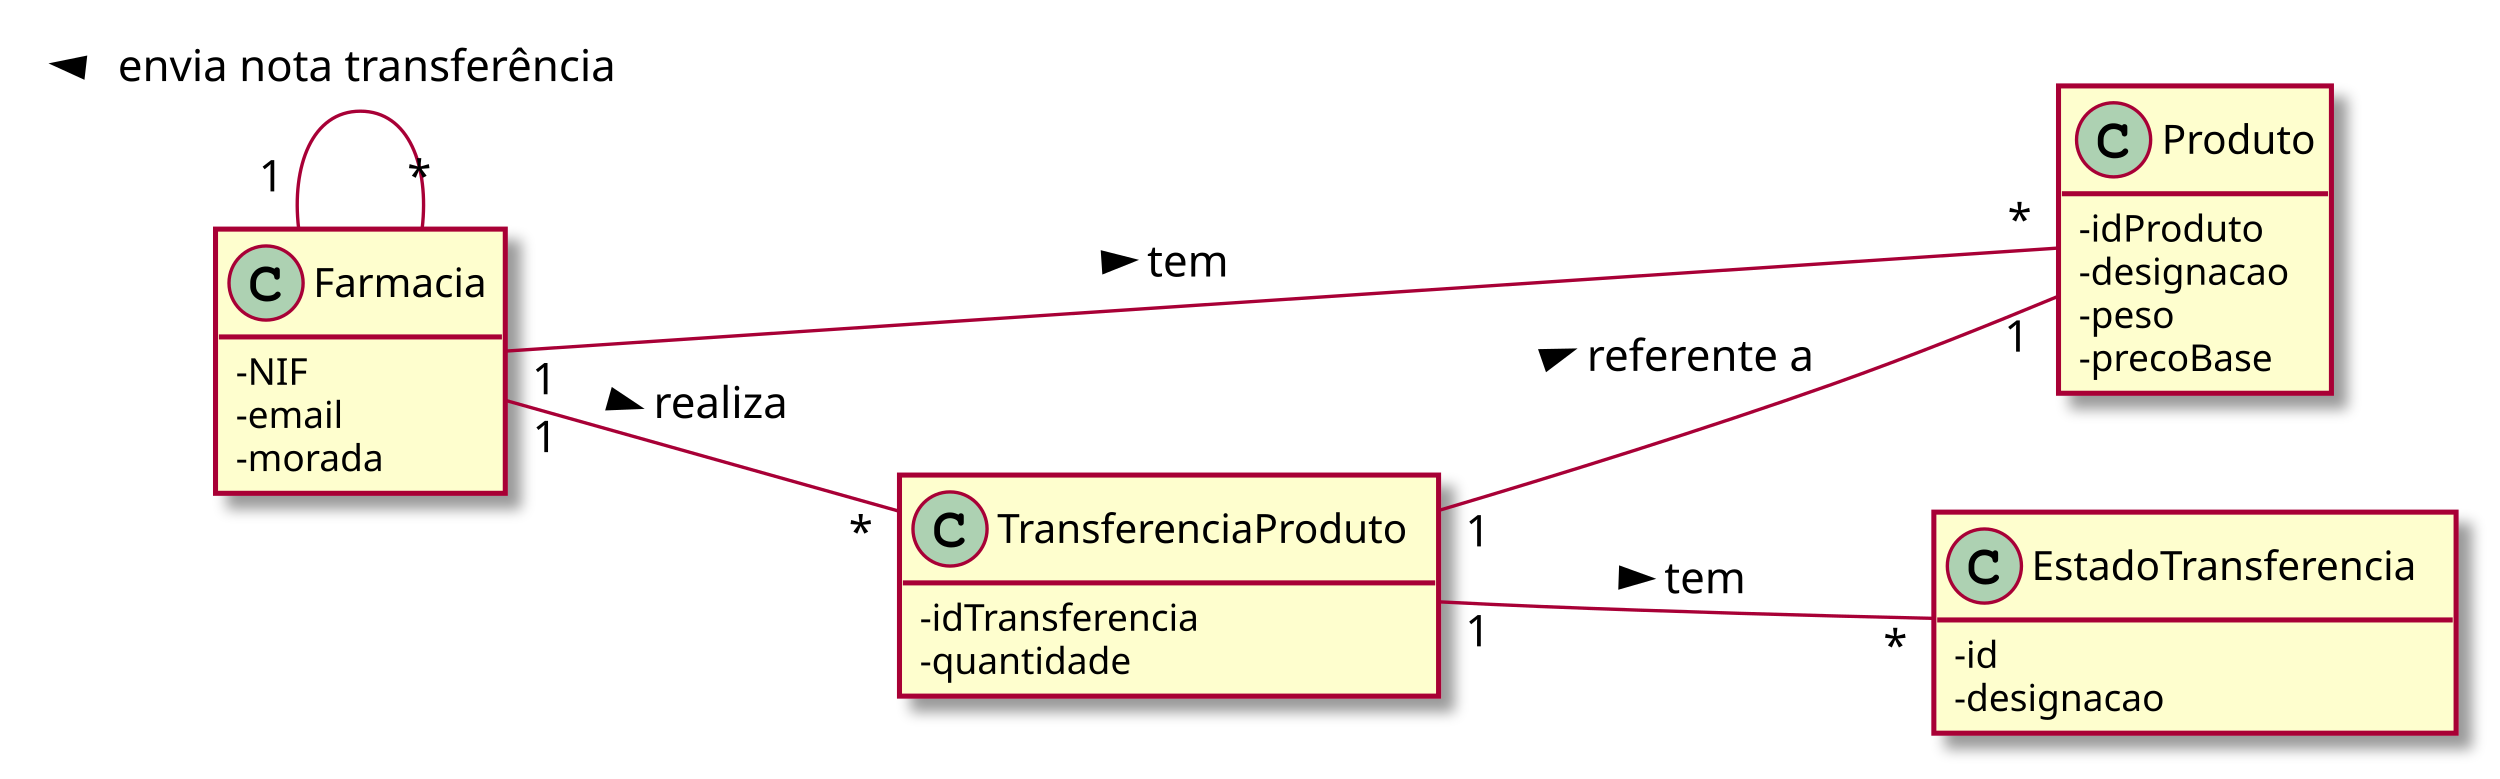
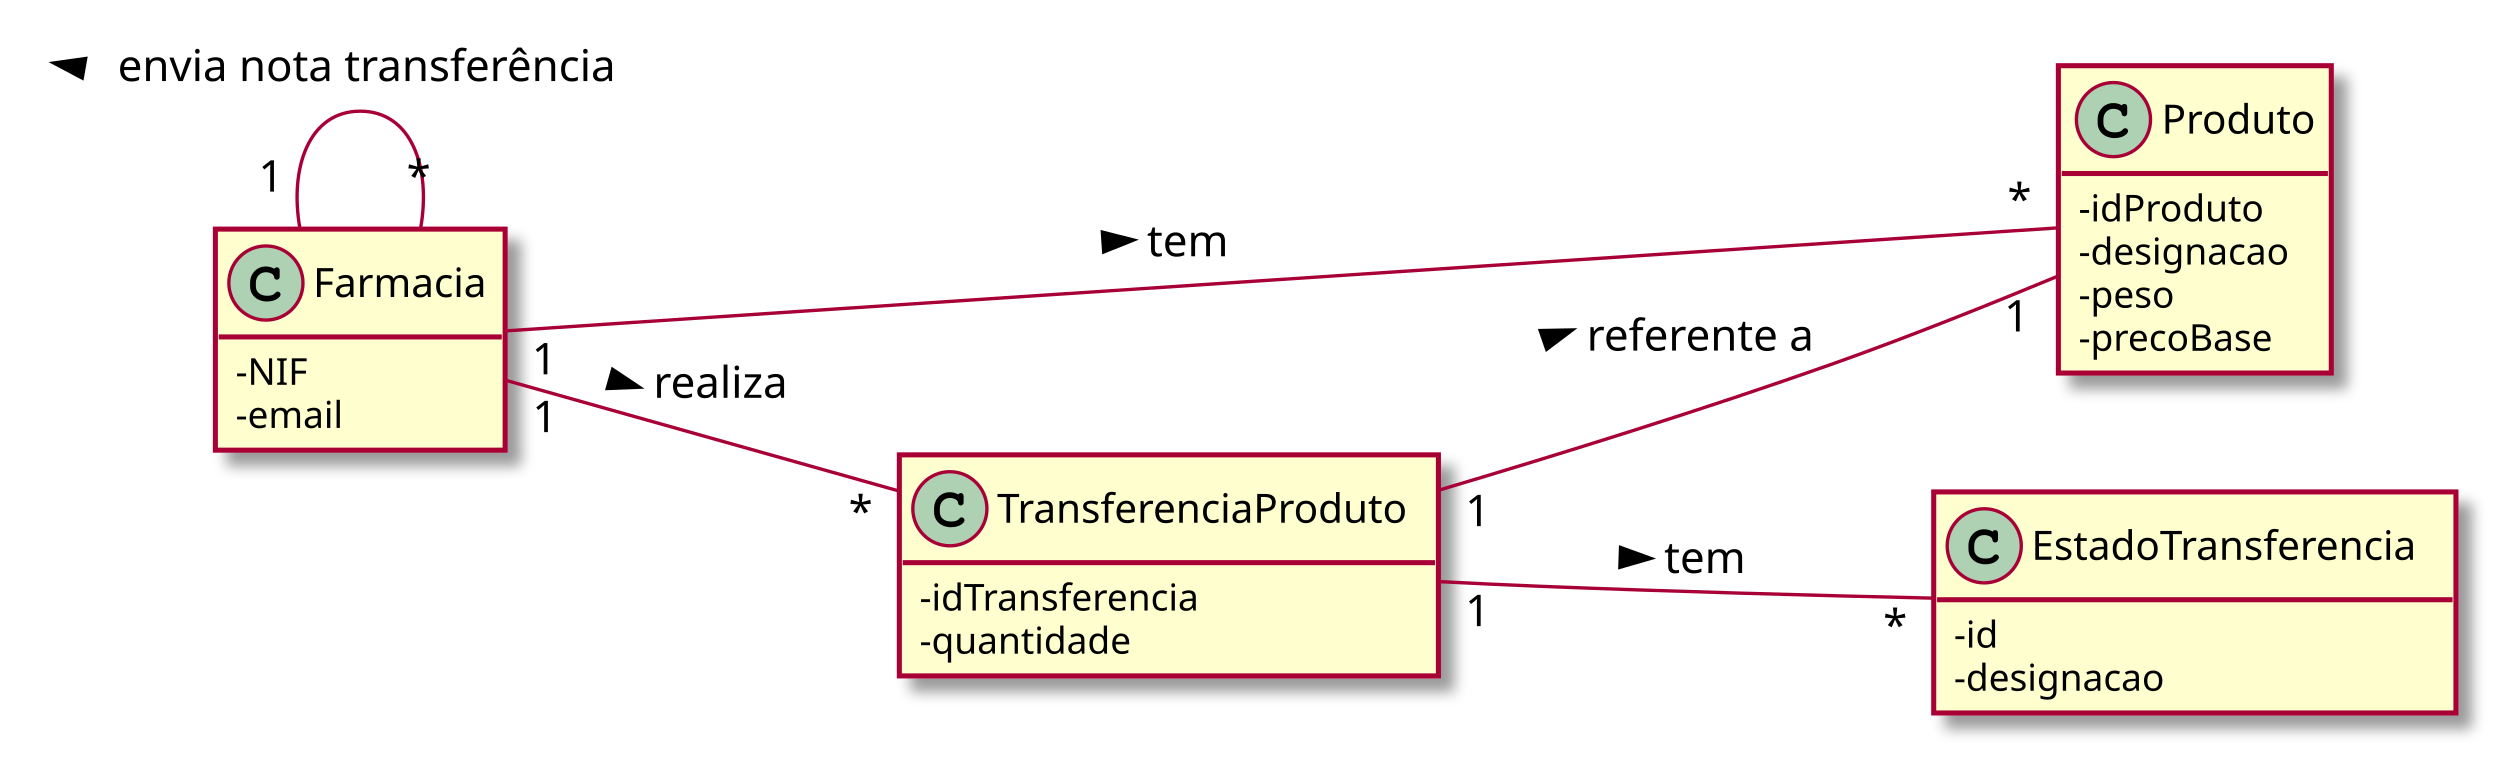
- <svg xmlns="http://www.w3.org/2000/svg" contentScriptType="application/ecmascript" contentStyleType="text/css" height="231px" preserveAspectRatio="none" style="width:742px;height:231px;" version="1.1" viewBox="0 0 742 231" width="742px" zoomAndPan="magnify">
+ <svg xmlns="http://www.w3.org/2000/svg" contentScriptType="application/ecmascript" contentStyleType="text/css" height="225px" preserveAspectRatio="none" style="width:742px;height:225px;" version="1.1" viewBox="0 0 742 225" width="742px" zoomAndPan="magnify">
  <defs>
-     <filter height="300%" id="f1c7poc5fjwu99" width="300%" x="-1" y="-1">
+     <filter height="300%" id="f139s96s2yxv07" width="300%" x="-1" y="-1">
      <feGaussianBlur result="blurOut" stdDeviation="2.0" />
      <feColorMatrix in="blurOut" result="blurOut2" type="matrix" values="0 0 0 0 0 0 0 0 0 0 0 0 0 0 0 0 0 0 .4 0" />
      <feOffset dx="4.0" dy="4.0" in="blurOut2" result="blurOut3" />
      <feBlend in="SourceGraphic" in2="blurOut3" mode="normal" />
    </filter>
  </defs>
  <g>
-     <rect codeLine="5" fill="#FEFECE" filter="url(#f1c7poc5fjwu99)" height="91.219" id="Produto" style="stroke:#A80036;stroke-width:1.5;" width="81" x="610.967" y="25.5" />
-     <ellipse cx="627.317" cy="41.5" fill="#ADD1B2" rx="11" ry="11" style="stroke:#A80036;stroke-width:1.0;" />
-     <path d="M629.661,37.172 C628.723,36.734 628.13,36.594 627.255,36.594 C624.63,36.594 622.63,38.672 622.63,41.391 L622.63,42.516 C622.63,45.094 624.739,46.984 627.63,46.984 C628.848,46.984 630.005,46.688 630.755,46.141 C631.333,45.734 631.661,45.281 631.661,44.891 C631.661,44.438 631.27,44.047 630.802,44.047 C630.583,44.047 630.38,44.125 630.192,44.312 C629.739,44.797 629.739,44.797 629.552,44.891 C629.13,45.156 628.442,45.281 627.677,45.281 C625.63,45.281 624.333,44.188 624.333,42.484 L624.333,41.391 C624.333,39.609 625.583,38.297 627.317,38.297 C627.895,38.297 628.505,38.453 628.973,38.703 C629.458,38.984 629.63,39.203 629.723,39.609 C629.786,40.016 629.817,40.141 629.958,40.266 C630.098,40.406 630.333,40.516 630.552,40.516 C630.817,40.516 631.083,40.375 631.255,40.156 C631.364,40 631.395,39.812 631.395,39.391 L631.395,37.969 C631.395,37.531 631.38,37.406 631.286,37.25 C631.13,36.984 630.848,36.844 630.552,36.844 C630.255,36.844 630.052,36.938 629.833,37.25 L629.661,37.172 Z " fill="#000000" />
-     <text fill="#000000" font-family="sans-serif" font-size="12" lengthAdjust="spacing" textLength="46" x="641.617" y="45.654">Produto</text>
-     <line style="stroke:#A80036;stroke-width:1.5;" x1="611.967" x2="690.967" y1="57.5" y2="57.5" />
-     <text fill="#000000" font-family="sans-serif" font-size="11" lengthAdjust="spacing" textLength="56" x="616.967" y="71.71">-idProduto</text>
-     <text fill="#000000" font-family="sans-serif" font-size="11" lengthAdjust="spacing" textLength="69" x="616.967" y="84.515">-designacao</text>
-     <text fill="#000000" font-family="sans-serif" font-size="11" lengthAdjust="spacing" textLength="32" x="616.967" y="97.32">-peso</text>
-     <text fill="#000000" font-family="sans-serif" font-size="11" lengthAdjust="spacing" textLength="65" x="616.967" y="110.124">-precoBase</text>
-     <rect codeLine="12" fill="#FEFECE" filter="url(#f1c7poc5fjwu99)" height="65.609" id="TransferenciaProduto" style="stroke:#A80036;stroke-width:1.5;" width="160" x="266.967" y="141" />
-     <ellipse cx="281.967" cy="157" fill="#ADD1B2" rx="11" ry="11" style="stroke:#A80036;stroke-width:1.0;" />
-     <path d="M284.311,152.672 C283.373,152.234 282.78,152.094 281.905,152.094 C279.28,152.094 277.28,154.172 277.28,156.891 L277.28,158.016 C277.28,160.594 279.389,162.484 282.28,162.484 C283.498,162.484 284.655,162.188 285.405,161.641 C285.983,161.234 286.311,160.781 286.311,160.391 C286.311,159.938 285.92,159.547 285.452,159.547 C285.233,159.547 285.03,159.625 284.842,159.812 C284.389,160.297 284.389,160.297 284.202,160.391 C283.78,160.656 283.092,160.781 282.327,160.781 C280.28,160.781 278.983,159.688 278.983,157.984 L278.983,156.891 C278.983,155.109 280.233,153.797 281.967,153.797 C282.545,153.797 283.155,153.953 283.623,154.203 C284.108,154.484 284.28,154.703 284.373,155.109 C284.436,155.516 284.467,155.641 284.608,155.766 C284.748,155.906 284.983,156.016 285.202,156.016 C285.467,156.016 285.733,155.875 285.905,155.656 C286.014,155.5 286.045,155.312 286.045,154.891 L286.045,153.469 C286.045,153.031 286.03,152.906 285.936,152.75 C285.78,152.484 285.498,152.344 285.202,152.344 C284.905,152.344 284.702,152.438 284.483,152.75 L284.311,152.672 Z " fill="#000000" />
-     <text fill="#000000" font-family="sans-serif" font-size="12" lengthAdjust="spacing" textLength="128" x="295.967" y="161.154">TransferenciaProduto</text>
-     <line style="stroke:#A80036;stroke-width:1.5;" x1="267.967" x2="425.967" y1="173" y2="173" />
-     <text fill="#000000" font-family="sans-serif" font-size="11" lengthAdjust="spacing" textLength="92" x="272.967" y="187.21">-idTransferencia</text>
-     <text fill="#000000" font-family="sans-serif" font-size="11" lengthAdjust="spacing" textLength="68" x="272.967" y="200.015">-quantidade</text>
-     <rect codeLine="17" fill="#FEFECE" filter="url(#f1c7poc5fjwu99)" height="65.609" id="EstadoTransferencia" style="stroke:#A80036;stroke-width:1.5;" width="155" x="573.967" y="152" />
-     <ellipse cx="588.967" cy="168" fill="#ADD1B2" rx="11" ry="11" style="stroke:#A80036;stroke-width:1.0;" />
-     <path d="M591.311,163.672 C590.374,163.234 589.78,163.094 588.905,163.094 C586.28,163.094 584.28,165.172 584.28,167.891 L584.28,169.016 C584.28,171.594 586.389,173.484 589.28,173.484 C590.499,173.484 591.655,173.188 592.405,172.641 C592.983,172.234 593.311,171.781 593.311,171.391 C593.311,170.938 592.92,170.547 592.452,170.547 C592.233,170.547 592.03,170.625 591.842,170.812 C591.389,171.297 591.389,171.297 591.202,171.391 C590.78,171.656 590.092,171.781 589.327,171.781 C587.28,171.781 585.983,170.688 585.983,168.984 L585.983,167.891 C585.983,166.109 587.233,164.797 588.967,164.797 C589.545,164.797 590.155,164.953 590.624,165.203 C591.108,165.484 591.28,165.703 591.374,166.109 C591.436,166.516 591.467,166.641 591.608,166.766 C591.749,166.906 591.983,167.016 592.202,167.016 C592.467,167.016 592.733,166.875 592.905,166.656 C593.014,166.5 593.045,166.312 593.045,165.891 L593.045,164.469 C593.045,164.031 593.03,163.906 592.936,163.75 C592.78,163.484 592.499,163.344 592.202,163.344 C591.905,163.344 591.702,163.438 591.483,163.75 L591.311,163.672 Z " fill="#000000" />
-     <text fill="#000000" font-family="sans-serif" font-size="12" lengthAdjust="spacing" textLength="123" x="602.967" y="172.154">EstadoTransferencia</text>
-     <line style="stroke:#A80036;stroke-width:1.5;" x1="574.967" x2="727.967" y1="184" y2="184" />
-     <text fill="#000000" font-family="sans-serif" font-size="11" lengthAdjust="spacing" textLength="14" x="579.967" y="198.21">-id</text>
-     <text fill="#000000" font-family="sans-serif" font-size="11" lengthAdjust="spacing" textLength="69" x="579.967" y="211.015">-designacao</text>
-     <rect codeLine="22" fill="#FEFECE" filter="url(#f1c7poc5fjwu99)" height="78.414" id="Farmacia" style="stroke:#A80036;stroke-width:1.5;" width="86" x="63.967" y="68" />
-     <ellipse cx="78.967" cy="84" fill="#ADD1B2" rx="11" ry="11" style="stroke:#A80036;stroke-width:1.0;" />
-     <path d="M81.311,79.672 C80.374,79.234 79.78,79.094 78.905,79.094 C76.28,79.094 74.28,81.172 74.28,83.891 L74.28,85.016 C74.28,87.594 76.389,89.484 79.28,89.484 C80.499,89.484 81.655,89.188 82.405,88.641 C82.983,88.234 83.311,87.781 83.311,87.391 C83.311,86.938 82.92,86.547 82.452,86.547 C82.233,86.547 82.03,86.625 81.842,86.812 C81.389,87.297 81.389,87.297 81.202,87.391 C80.78,87.656 80.092,87.781 79.327,87.781 C77.28,87.781 75.983,86.688 75.983,84.984 L75.983,83.891 C75.983,82.109 77.233,80.797 78.967,80.797 C79.545,80.797 80.155,80.953 80.624,81.203 C81.108,81.484 81.28,81.703 81.374,82.109 C81.436,82.516 81.467,82.641 81.608,82.766 C81.749,82.906 81.983,83.016 82.202,83.016 C82.467,83.016 82.733,82.875 82.905,82.656 C83.014,82.5 83.045,82.312 83.045,81.891 L83.045,80.469 C83.045,80.031 83.03,79.906 82.936,79.75 C82.78,79.484 82.499,79.344 82.202,79.344 C81.905,79.344 81.702,79.438 81.483,79.75 L81.311,79.672 Z " fill="#000000" />
-     <text fill="#000000" font-family="sans-serif" font-size="12" lengthAdjust="spacing" textLength="54" x="92.967" y="88.154">Farmacia</text>
-     <line style="stroke:#A80036;stroke-width:1.5;" x1="64.967" x2="148.967" y1="100" y2="100" />
-     <text fill="#000000" font-family="sans-serif" font-size="11" lengthAdjust="spacing" textLength="21" x="69.967" y="114.21">-NIF</text>
-     <text fill="#000000" font-family="sans-serif" font-size="11" lengthAdjust="spacing" textLength="36" x="69.967" y="127.015">-email</text>
-     <text fill="#000000" font-family="sans-serif" font-size="11" lengthAdjust="spacing" textLength="47" x="69.967" y="139.82">-morada</text>
-     <path codeLine="28" d="M88.63,67.789 C86.499,49.267 92.612,33 106.967,33 C121.322,33 127.435,49.267 125.304,67.789 " fill="none" id="Farmacia-Farmacia" style="stroke:#A80036;stroke-width:1.0;" />
-     <polygon fill="#000000" points="16,18.995,24.65,22.948,25.322,17.109,16,18.995" style="stroke:#000000;stroke-width:1.0;" />
-     <text fill="#000000" font-family="sans-serif" font-size="13" lengthAdjust="spacing" textLength="157" x="34.967" y="24.067">envia nota transferência</text>
-     <text fill="#000000" font-family="sans-serif" font-size="13" lengthAdjust="spacing" textLength="8" x="76.791" y="56.803">1</text>
-     <text fill="#000000" font-family="sans-serif" font-size="13" lengthAdjust="spacing" textLength="7" x="120.854" y="56.803">*</text>
-     <path codeLine="29" d="M150.085,104.205 C252.154,97.432 511.624,80.214 610.955,73.622 " fill="none" id="Farmacia-Produto" style="stroke:#A80036;stroke-width:1.0;" />
-     <polygon fill="#000000" points="336.456,77.235,327.236,74.902,327.626,80.767,336.456,77.235" style="stroke:#000000;stroke-width:1.0;" />
-     <text fill="#000000" font-family="sans-serif" font-size="13" lengthAdjust="spacing" textLength="26" x="340.467" y="82.067">tem</text>
-     <text fill="#000000" font-family="sans-serif" font-size="13" lengthAdjust="spacing" textLength="8" x="157.889" y="117.028">1</text>
-     <text fill="#000000" font-family="sans-serif" font-size="13" lengthAdjust="spacing" textLength="7" x="595.841" y="69.782">*</text>
-     <path codeLine="31" d="M149.969,118.824 C182.263,127.915 227.816,140.739 266.879,151.736 " fill="none" id="Farmacia-TransferenciaProduto" style="stroke:#A80036;stroke-width:1.0;" />
-     <polygon fill="#000000" points="189.78,120.921,181.87,115.641,180.277,121.299,189.78,120.921" style="stroke:#000000;stroke-width:1.0;" />
-     <text fill="#000000" font-family="sans-serif" font-size="13" lengthAdjust="spacing" textLength="42" x="193.967" y="124.067">realiza</text>
-     <text fill="#000000" font-family="sans-serif" font-size="13" lengthAdjust="spacing" textLength="8" x="158.048" y="134.188">1</text>
-     <text fill="#000000" font-family="sans-serif" font-size="13" lengthAdjust="spacing" textLength="7" x="251.912" y="162.42">*</text>
-     <path codeLine="32" d="M427.133,178.629 C437.173,179.137 447.309,179.609 456.967,180 C495.413,181.554 538.177,182.719 573.705,183.531 " fill="none" id="TransferenciaProduto-EstadoTransferencia" style="stroke:#A80036;stroke-width:1.0;" />
-     <polygon fill="#000000" points="489.964,171.733,481.023,168.494,480.826,174.369,489.964,171.733" style="stroke:#000000;stroke-width:1.0;" />
-     <text fill="#000000" font-family="sans-serif" font-size="13" lengthAdjust="spacing" textLength="26" x="493.967" y="176.067">tem</text>
-     <text fill="#000000" font-family="sans-serif" font-size="13" lengthAdjust="spacing" textLength="8" x="434.892" y="191.839">1</text>
-     <text fill="#000000" font-family="sans-serif" font-size="13" lengthAdjust="spacing" textLength="7" x="558.96" y="196.197">*</text>
-     <path codeLine="33" d="M427.157,151.459 C463.054,140.807 505.894,127.485 543.967,114 C566.334,106.078 590.919,96.229 610.827,87.957 " fill="none" id="TransferenciaProduto-Produto" style="stroke:#A80036;stroke-width:1.0;" />
-     <polygon fill="#000000" points="466.693,103.933,457.184,104.111,459.104,109.666,466.693,103.933" style="stroke:#000000;stroke-width:1.0;" />
-     <text fill="#000000" font-family="sans-serif" font-size="13" lengthAdjust="spacing" textLength="72" x="470.967" y="110.067">referente a</text>
-     <text fill="#000000" font-family="sans-serif" font-size="13" lengthAdjust="spacing" textLength="8" x="434.918" y="162.163">1</text>
-     <text fill="#000000" font-family="sans-serif" font-size="13" lengthAdjust="spacing" textLength="8" x="594.876" y="104.373">1</text>
+     <rect codeLine="5" fill="#FEFECE" filter="url(#f139s96s2yxv07)" height="91.219" id="Produto" style="stroke:#A80036;stroke-width:1.5;" width="81" x="610.924" y="19.5" />
+     <ellipse cx="627.274" cy="35.5" fill="#ADD1B2" rx="11" ry="11" style="stroke:#A80036;stroke-width:1.0;" />
+     <path d="M629.618,31.172 C628.681,30.734 628.087,30.594 627.212,30.594 C624.587,30.594 622.587,32.672 622.587,35.391 L622.587,36.516 C622.587,39.094 624.696,40.984 627.587,40.984 C628.806,40.984 629.962,40.688 630.712,40.141 C631.29,39.734 631.618,39.281 631.618,38.891 C631.618,38.438 631.227,38.047 630.759,38.047 C630.54,38.047 630.337,38.125 630.149,38.312 C629.696,38.797 629.696,38.797 629.509,38.891 C629.087,39.156 628.399,39.281 627.634,39.281 C625.587,39.281 624.29,38.188 624.29,36.484 L624.29,35.391 C624.29,33.609 625.54,32.297 627.274,32.297 C627.852,32.297 628.462,32.453 628.931,32.703 C629.415,32.984 629.587,33.203 629.681,33.609 C629.743,34.016 629.774,34.141 629.915,34.266 C630.056,34.406 630.29,34.516 630.509,34.516 C630.774,34.516 631.04,34.375 631.212,34.156 C631.321,34 631.352,33.812 631.352,33.391 L631.352,31.969 C631.352,31.531 631.337,31.406 631.243,31.25 C631.087,30.984 630.806,30.844 630.509,30.844 C630.212,30.844 630.009,30.938 629.79,31.25 L629.618,31.172 Z " fill="#000000" />
+     <text fill="#000000" font-family="sans-serif" font-size="12" lengthAdjust="spacing" textLength="46" x="641.574" y="39.654">Produto</text>
+     <line style="stroke:#A80036;stroke-width:1.5;" x1="611.924" x2="690.924" y1="51.5" y2="51.5" />
+     <text fill="#000000" font-family="sans-serif" font-size="11" lengthAdjust="spacing" textLength="56" x="616.924" y="65.71">-idProduto</text>
+     <text fill="#000000" font-family="sans-serif" font-size="11" lengthAdjust="spacing" textLength="69" x="616.924" y="78.515">-designacao</text>
+     <text fill="#000000" font-family="sans-serif" font-size="11" lengthAdjust="spacing" textLength="32" x="616.924" y="91.32">-peso</text>
+     <text fill="#000000" font-family="sans-serif" font-size="11" lengthAdjust="spacing" textLength="65" x="616.924" y="104.124">-precoBase</text>
+     <rect codeLine="12" fill="#FEFECE" filter="url(#f139s96s2yxv07)" height="65.609" id="TransferenciaProduto" style="stroke:#A80036;stroke-width:1.5;" width="160" x="266.924" y="135" />
+     <ellipse cx="281.924" cy="151" fill="#ADD1B2" rx="11" ry="11" style="stroke:#A80036;stroke-width:1.0;" />
+     <path d="M284.268,146.672 C283.331,146.234 282.737,146.094 281.862,146.094 C279.237,146.094 277.237,148.172 277.237,150.891 L277.237,152.016 C277.237,154.594 279.346,156.484 282.237,156.484 C283.456,156.484 284.612,156.188 285.362,155.641 C285.94,155.234 286.268,154.781 286.268,154.391 C286.268,153.938 285.877,153.547 285.409,153.547 C285.19,153.547 284.987,153.625 284.799,153.812 C284.346,154.297 284.346,154.297 284.159,154.391 C283.737,154.656 283.049,154.781 282.284,154.781 C280.237,154.781 278.94,153.688 278.94,151.984 L278.94,150.891 C278.94,149.109 280.19,147.797 281.924,147.797 C282.502,147.797 283.112,147.953 283.581,148.203 C284.065,148.484 284.237,148.703 284.331,149.109 C284.393,149.516 284.424,149.641 284.565,149.766 C284.706,149.906 284.94,150.016 285.159,150.016 C285.424,150.016 285.69,149.875 285.862,149.656 C285.971,149.5 286.002,149.312 286.002,148.891 L286.002,147.469 C286.002,147.031 285.987,146.906 285.893,146.75 C285.737,146.484 285.456,146.344 285.159,146.344 C284.862,146.344 284.659,146.438 284.44,146.75 L284.268,146.672 Z " fill="#000000" />
+     <text fill="#000000" font-family="sans-serif" font-size="12" lengthAdjust="spacing" textLength="128" x="295.924" y="155.154">TransferenciaProduto</text>
+     <line style="stroke:#A80036;stroke-width:1.5;" x1="267.924" x2="425.924" y1="167" y2="167" />
+     <text fill="#000000" font-family="sans-serif" font-size="11" lengthAdjust="spacing" textLength="92" x="272.924" y="181.21">-idTransferencia</text>
+     <text fill="#000000" font-family="sans-serif" font-size="11" lengthAdjust="spacing" textLength="68" x="272.924" y="194.015">-quantidade</text>
+     <rect codeLine="17" fill="#FEFECE" filter="url(#f139s96s2yxv07)" height="65.609" id="EstadoTransferencia" style="stroke:#A80036;stroke-width:1.5;" width="155" x="573.924" y="146" />
+     <ellipse cx="588.924" cy="162" fill="#ADD1B2" rx="11" ry="11" style="stroke:#A80036;stroke-width:1.0;" />
+     <path d="M591.268,157.672 C590.331,157.234 589.737,157.094 588.862,157.094 C586.237,157.094 584.237,159.172 584.237,161.891 L584.237,163.016 C584.237,165.594 586.346,167.484 589.237,167.484 C590.456,167.484 591.612,167.188 592.362,166.641 C592.94,166.234 593.268,165.781 593.268,165.391 C593.268,164.938 592.878,164.547 592.409,164.547 C592.19,164.547 591.987,164.625 591.799,164.812 C591.346,165.297 591.346,165.297 591.159,165.391 C590.737,165.656 590.049,165.781 589.284,165.781 C587.237,165.781 585.94,164.688 585.94,162.984 L585.94,161.891 C585.94,160.109 587.19,158.797 588.924,158.797 C589.503,158.797 590.112,158.953 590.581,159.203 C591.065,159.484 591.237,159.703 591.331,160.109 C591.393,160.516 591.424,160.641 591.565,160.766 C591.706,160.906 591.94,161.016 592.159,161.016 C592.424,161.016 592.69,160.875 592.862,160.656 C592.971,160.5 593.003,160.312 593.003,159.891 L593.003,158.469 C593.003,158.031 592.987,157.906 592.893,157.75 C592.737,157.484 592.456,157.344 592.159,157.344 C591.862,157.344 591.659,157.438 591.44,157.75 L591.268,157.672 Z " fill="#000000" />
+     <text fill="#000000" font-family="sans-serif" font-size="12" lengthAdjust="spacing" textLength="123" x="602.924" y="166.154">EstadoTransferencia</text>
+     <line style="stroke:#A80036;stroke-width:1.5;" x1="574.924" x2="727.924" y1="178" y2="178" />
+     <text fill="#000000" font-family="sans-serif" font-size="11" lengthAdjust="spacing" textLength="14" x="579.924" y="192.21">-id</text>
+     <text fill="#000000" font-family="sans-serif" font-size="11" lengthAdjust="spacing" textLength="69" x="579.924" y="205.015">-designacao</text>
+     <rect codeLine="22" fill="#FEFECE" filter="url(#f139s96s2yxv07)" height="65.609" id="Farmacia" style="stroke:#A80036;stroke-width:1.5;" width="86" x="63.924" y="68" />
+     <ellipse cx="78.924" cy="84" fill="#ADD1B2" rx="11" ry="11" style="stroke:#A80036;stroke-width:1.0;" />
+     <path d="M81.268,79.672 C80.331,79.234 79.737,79.094 78.862,79.094 C76.237,79.094 74.237,81.172 74.237,83.891 L74.237,85.016 C74.237,87.594 76.346,89.484 79.237,89.484 C80.456,89.484 81.612,89.188 82.362,88.641 C82.94,88.234 83.268,87.781 83.268,87.391 C83.268,86.938 82.877,86.547 82.409,86.547 C82.19,86.547 81.987,86.625 81.799,86.812 C81.346,87.297 81.346,87.297 81.159,87.391 C80.737,87.656 80.049,87.781 79.284,87.781 C77.237,87.781 75.94,86.688 75.94,84.984 L75.94,83.891 C75.94,82.109 77.19,80.797 78.924,80.797 C79.502,80.797 80.112,80.953 80.581,81.203 C81.065,81.484 81.237,81.703 81.331,82.109 C81.393,82.516 81.424,82.641 81.565,82.766 C81.706,82.906 81.94,83.016 82.159,83.016 C82.424,83.016 82.69,82.875 82.862,82.656 C82.971,82.5 83.002,82.312 83.002,81.891 L83.002,80.469 C83.002,80.031 82.987,79.906 82.893,79.75 C82.737,79.484 82.456,79.344 82.159,79.344 C81.862,79.344 81.659,79.438 81.44,79.75 L81.268,79.672 Z " fill="#000000" />
+     <text fill="#000000" font-family="sans-serif" font-size="12" lengthAdjust="spacing" textLength="54" x="92.924" y="88.154">Farmacia</text>
+     <line style="stroke:#A80036;stroke-width:1.5;" x1="64.924" x2="148.924" y1="100" y2="100" />
+     <text fill="#000000" font-family="sans-serif" font-size="11" lengthAdjust="spacing" textLength="21" x="69.924" y="114.21">-NIF</text>
+     <text fill="#000000" font-family="sans-serif" font-size="11" lengthAdjust="spacing" textLength="36" x="69.924" y="127.015">-email</text>
+     <path codeLine="27" d="M89.009,67.763 C85.816,49.619 91.788,33 106.924,33 C122.061,33 128.033,49.619 124.84,67.763 " fill="none" id="Farmacia-Farmacia" style="stroke:#A80036;stroke-width:1.0;" />
+     <polygon fill="#000000" points="16,18.7,24.399,23.162,25.418,17.373,16,18.7" style="stroke:#000000;stroke-width:1.0;" />
+     <text fill="#000000" font-family="sans-serif" font-size="13" lengthAdjust="spacing" textLength="157" x="34.924" y="24.067">envia nota transferência</text>
+     <text fill="#000000" font-family="sans-serif" font-size="13" lengthAdjust="spacing" textLength="8" x="76.694" y="56.861">1</text>
+     <text fill="#000000" font-family="sans-serif" font-size="13" lengthAdjust="spacing" textLength="7" x="120.678" y="56.861">*</text>
+     <path codeLine="28" d="M150.042,98.205 C252.111,91.432 511.581,74.214 610.912,67.622 " fill="none" id="Farmacia-Produto" style="stroke:#A80036;stroke-width:1.0;" />
+     <polygon fill="#000000" points="336.413,71.235,327.193,68.902,327.583,74.767,336.413,71.235" style="stroke:#000000;stroke-width:1.0;" />
+     <text fill="#000000" font-family="sans-serif" font-size="13" lengthAdjust="spacing" textLength="26" x="340.424" y="76.067">tem</text>
+     <text fill="#000000" font-family="sans-serif" font-size="13" lengthAdjust="spacing" textLength="8" x="157.846" y="111.094">1</text>
+     <text fill="#000000" font-family="sans-serif" font-size="13" lengthAdjust="spacing" textLength="7" x="595.798" y="63.782">*</text>
+     <path codeLine="30" d="M149.926,112.824 C182.22,121.915 227.773,134.739 266.836,145.736 " fill="none" id="Farmacia-TransferenciaProduto" style="stroke:#A80036;stroke-width:1.0;" />
+     <polygon fill="#000000" points="189.737,114.921,181.827,109.641,180.234,115.299,189.737,114.921" style="stroke:#000000;stroke-width:1.0;" />
+     <text fill="#000000" font-family="sans-serif" font-size="13" lengthAdjust="spacing" textLength="42" x="193.924" y="118.067">realiza</text>
+     <text fill="#000000" font-family="sans-serif" font-size="13" lengthAdjust="spacing" textLength="8" x="158.005" y="128.257">1</text>
+     <text fill="#000000" font-family="sans-serif" font-size="13" lengthAdjust="spacing" textLength="7" x="251.869" y="156.42">*</text>
+     <path codeLine="31" d="M427.09,172.629 C437.13,173.137 447.266,173.609 456.924,174 C495.37,175.554 538.134,176.719 573.662,177.531 " fill="none" id="TransferenciaProduto-EstadoTransferencia" style="stroke:#A80036;stroke-width:1.0;" />
+     <polygon fill="#000000" points="489.921,165.733,480.98,162.494,480.783,168.369,489.921,165.733" style="stroke:#000000;stroke-width:1.0;" />
+     <text fill="#000000" font-family="sans-serif" font-size="13" lengthAdjust="spacing" textLength="26" x="493.924" y="170.067">tem</text>
+     <text fill="#000000" font-family="sans-serif" font-size="13" lengthAdjust="spacing" textLength="8" x="434.849" y="185.839">1</text>
+     <text fill="#000000" font-family="sans-serif" font-size="13" lengthAdjust="spacing" textLength="7" x="558.917" y="190.197">*</text>
+     <path codeLine="32" d="M427.114,145.459 C463.011,134.807 505.851,121.485 543.924,108 C566.291,100.078 590.876,90.229 610.784,81.957 " fill="none" id="TransferenciaProduto-Produto" style="stroke:#A80036;stroke-width:1.0;" />
+     <polygon fill="#000000" points="466.65,97.933,457.141,98.111,459.062,103.666,466.65,97.933" style="stroke:#000000;stroke-width:1.0;" />
+     <text fill="#000000" font-family="sans-serif" font-size="13" lengthAdjust="spacing" textLength="72" x="470.924" y="104.067">referente a</text>
+     <text fill="#000000" font-family="sans-serif" font-size="13" lengthAdjust="spacing" textLength="8" x="434.876" y="156.163">1</text>
+     <text fill="#000000" font-family="sans-serif" font-size="13" lengthAdjust="spacing" textLength="8" x="594.833" y="98.373">1</text>
  </g>
</svg>
